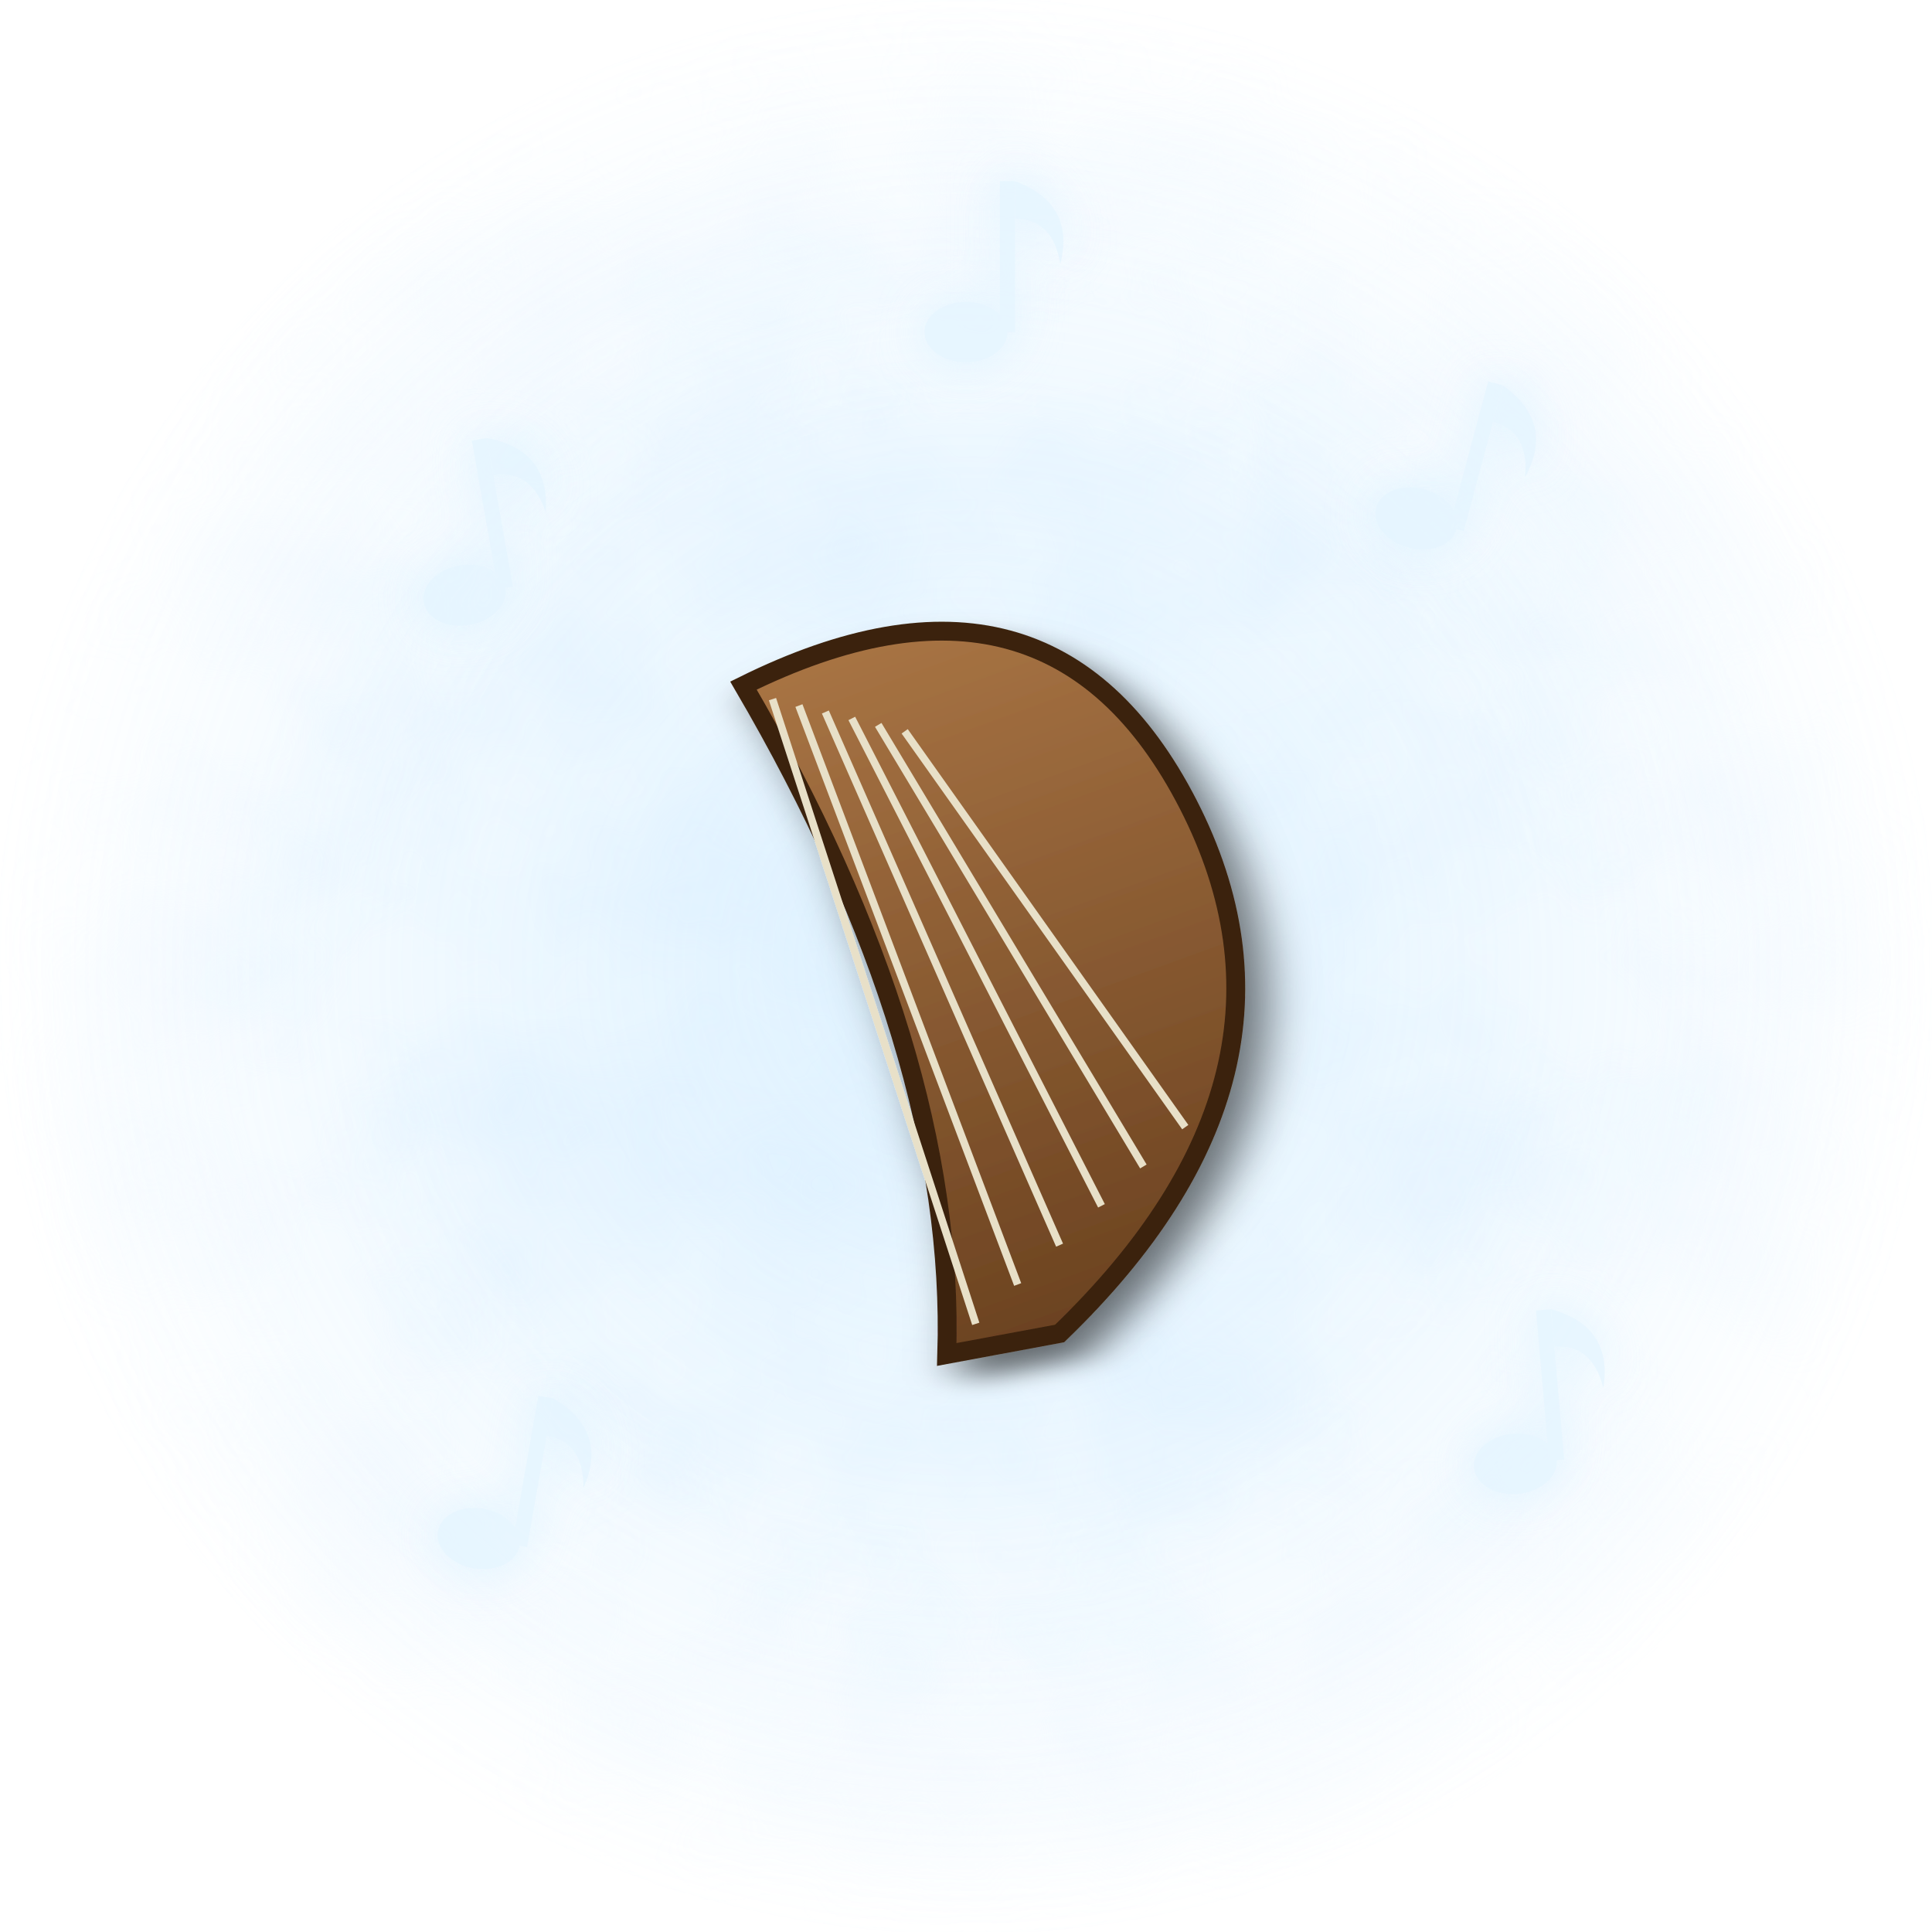
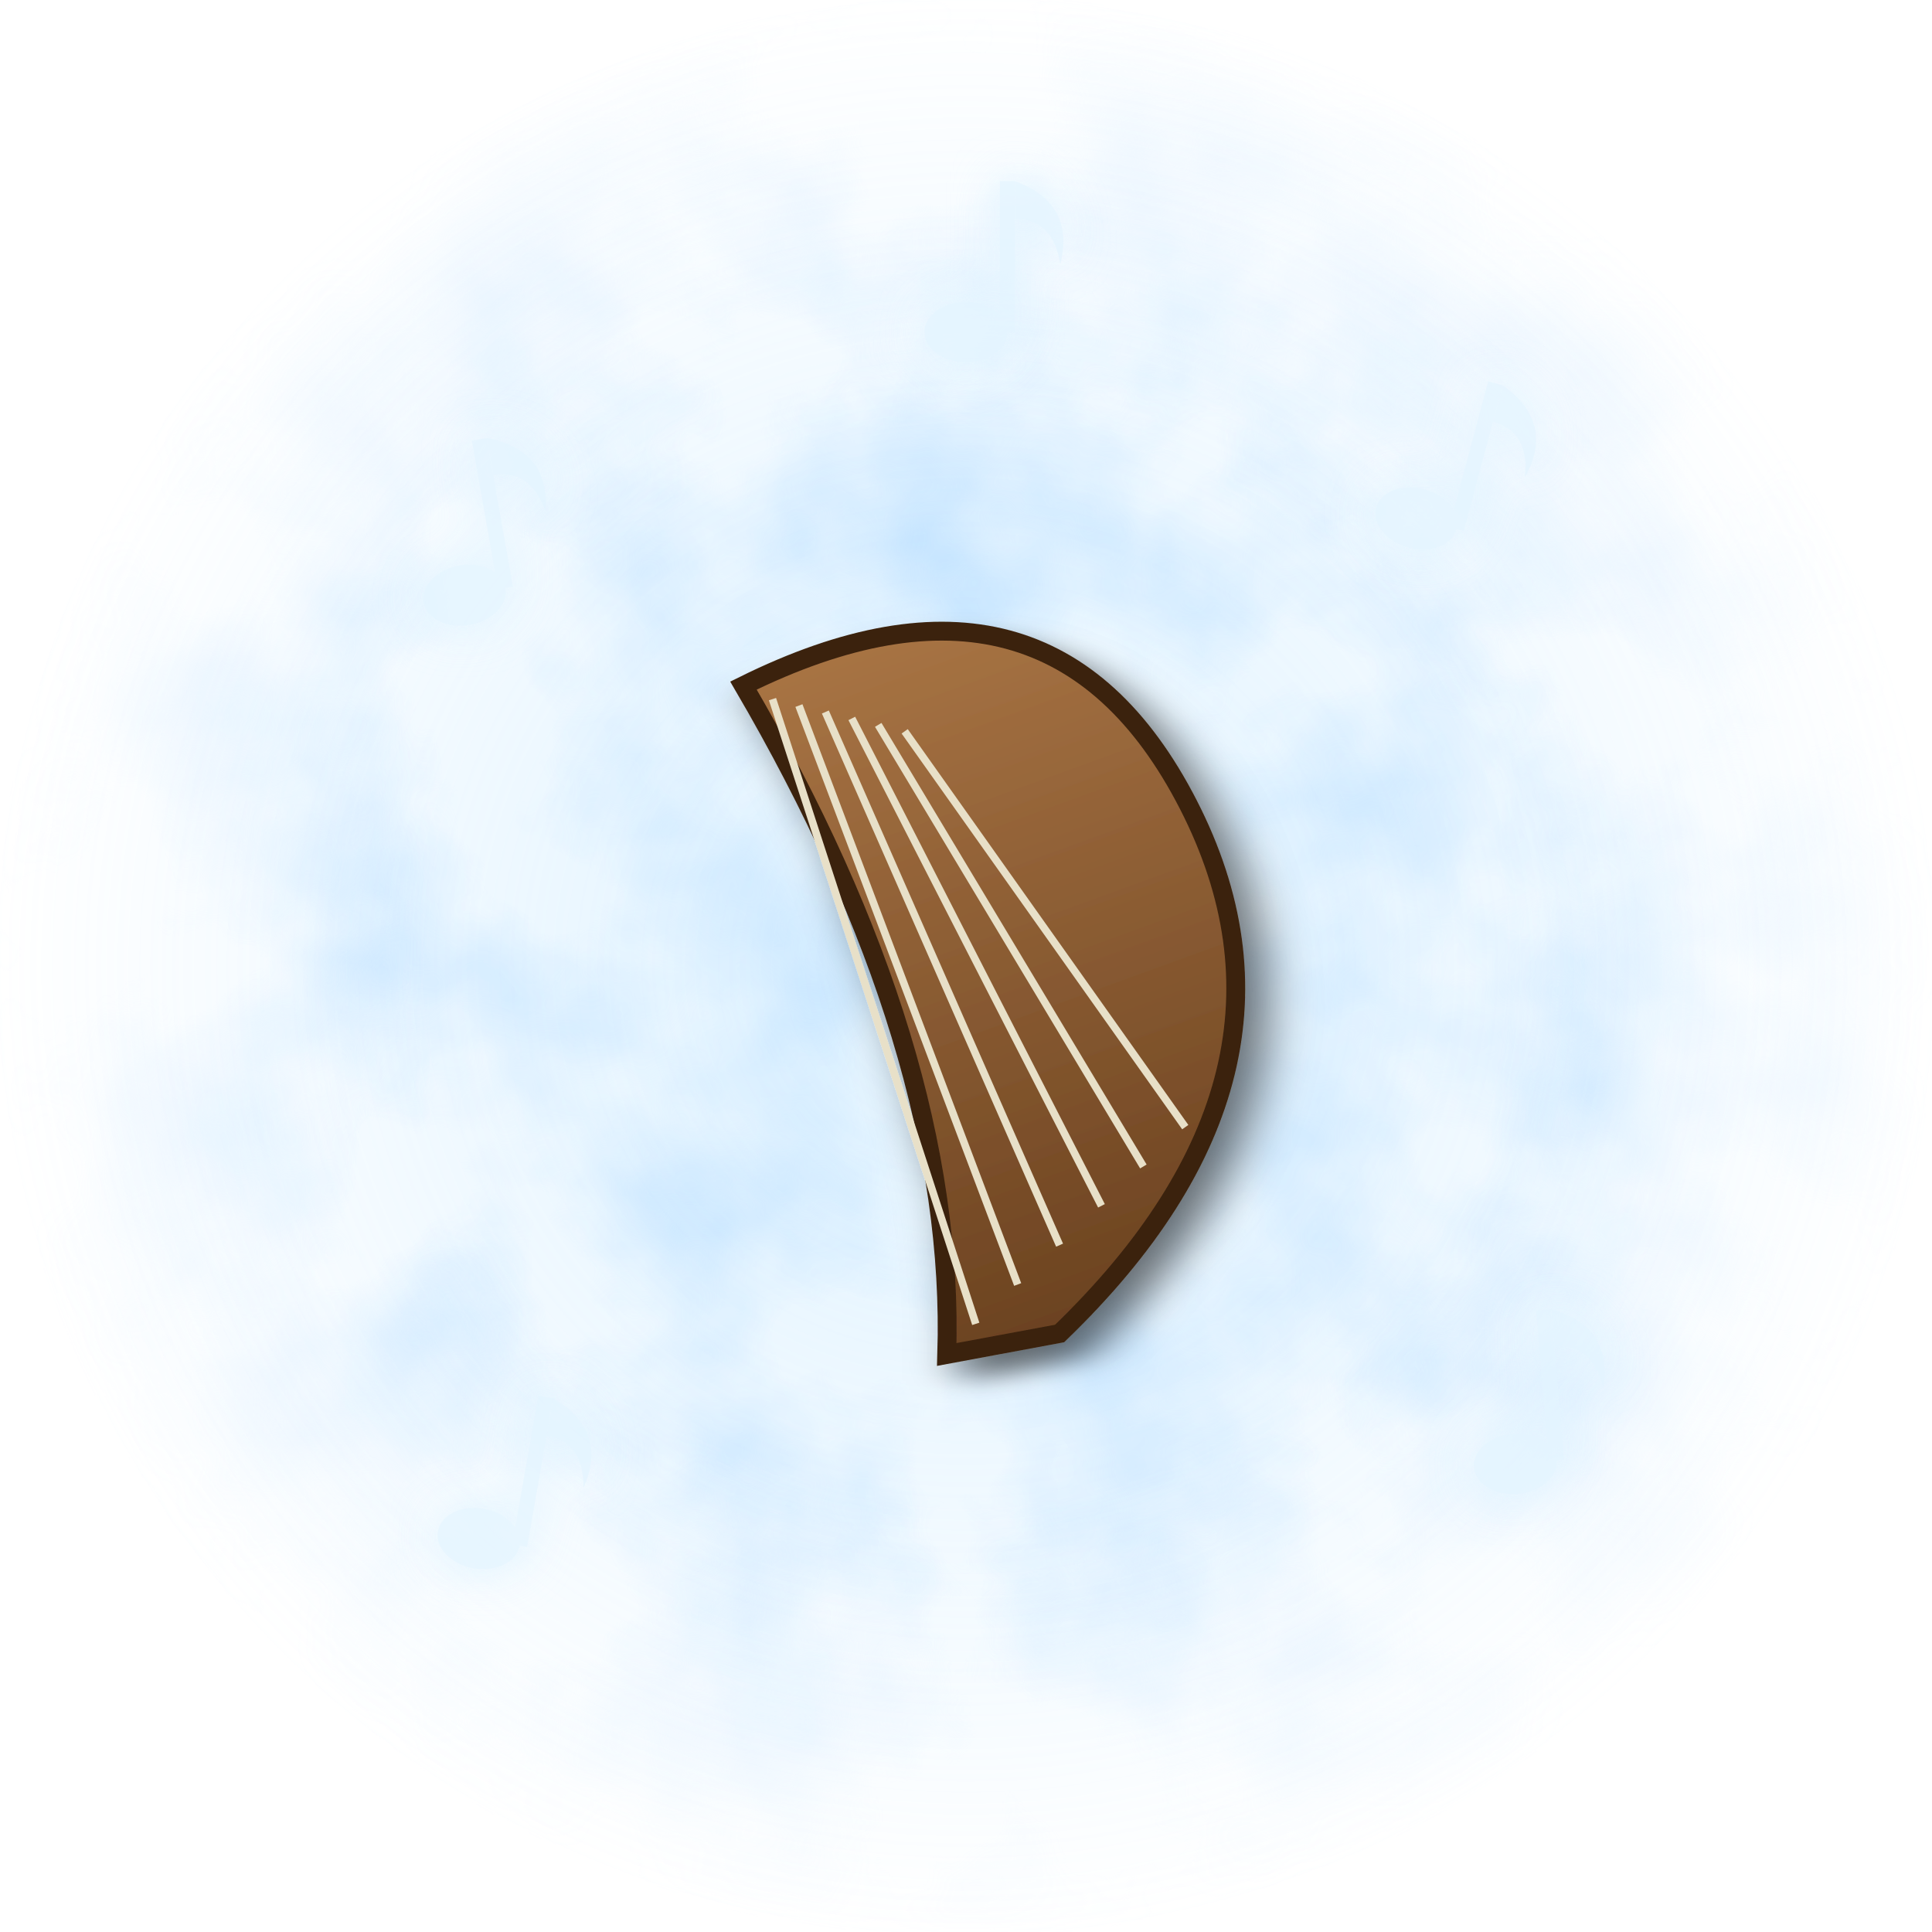
<svg xmlns="http://www.w3.org/2000/svg" width="512" height="512" viewBox="0 0 512 512">
  <defs>
    <radialGradient id="hole" cx="50%" cy="50%" r="60%">
      <stop offset="0" stop-color="#050404" />
      <stop offset="0.6" stop-color="#110d0b" />
      <stop offset="1" stop-color="#2c241e" />
    </radialGradient>
    <linearGradient id="iron" x1="0" y1="0" x2="1" y2="1">
      <stop offset="0" stop-color="#9aa3ab" />
      <stop offset="0.45" stop-color="#5b636b" />
      <stop offset="1" stop-color="#2a2f34" />
    </linearGradient>
    <linearGradient id="rust" x1="0" y1="0" x2="1" y2="1">
      <stop offset="0" stop-color="#8f8a84" />
      <stop offset="0.5" stop-color="#5e5048" />
      <stop offset="1" stop-color="#3a2a22" />
    </linearGradient>
    <linearGradient id="wood" x1="0" y1="0" x2="0" y2="1">
      <stop offset="0" stop-color="#a87444" />
      <stop offset="1" stop-color="#6b4220" />
    </linearGradient>
    <linearGradient id="woodH" x1="0" y1="0" x2="1" y2="0">
      <stop offset="0" stop-color="#a87444" />
      <stop offset="1" stop-color="#6b4220" />
    </linearGradient>
    <linearGradient id="stone" x1="0" y1="0" x2="1" y2="1">
      <stop offset="0" stop-color="#b3ada2" />
      <stop offset="1" stop-color="#6f695f" />
    </linearGradient>
    <linearGradient id="slab" x1="0" y1="0" x2="1" y2="1">
      <stop offset="0" stop-color="#a49d91" />
      <stop offset="1" stop-color="#7b7469" />
    </linearGradient>
    <radialGradient id="ball" cx="35%" cy="32%" r="70%">
      <stop offset="0" stop-color="#d8d2c6" />
      <stop offset="0.5" stop-color="#8f887c" />
      <stop offset="1" stop-color="#3b362f" />
    </radialGradient>
    <radialGradient id="steelBall" cx="35%" cy="30%" r="72%">
      <stop offset="0" stop-color="#f4f7fa" />
      <stop offset="0.35" stop-color="#9aa4ad" />
      <stop offset="1" stop-color="#1e2328" />
    </radialGradient>
    <radialGradient id="spike" cx="40%" cy="38%" r="60%">
      <stop offset="0" stop-color="#e6e2da" />
      <stop offset="0.4" stop-color="#8c8478" />
      <stop offset="1" stop-color="#2a2622" />
    </radialGradient>
    <radialGradient id="silver" cx="40%" cy="35%" r="70%">
      <stop offset="0" stop-color="#ffffff" />
      <stop offset="0.5" stop-color="#c3c9cf" />
      <stop offset="1" stop-color="#6c747c" />
    </radialGradient>
    <radialGradient id="ruby" cx="40%" cy="35%" r="65%">
      <stop offset="0" stop-color="#ff8a8a" />
      <stop offset="1" stop-color="#8a0010" />
    </radialGradient>
    <filter id="rough" x="-10%" y="-10%" width="120%" height="120%">
      <feTurbulence type="fractalNoise" baseFrequency="0.035" numOctaves="3" seed="7" />
      <feDisplacementMap in="SourceGraphic" scale="14" />
    </filter>
    <filter id="rough2" x="-10%" y="-10%" width="120%" height="120%">
      <feTurbulence type="fractalNoise" baseFrequency="0.08" numOctaves="2" seed="2" />
      <feDisplacementMap in="SourceGraphic" scale="6" />
    </filter>
    <filter id="grain" x="0" y="0" width="100%" height="100%">
      <feTurbulence type="fractalNoise" baseFrequency="0.9" numOctaves="2" seed="5" result="n" />
      <feColorMatrix in="n" type="matrix" values="0 0 0 0 0  0 0 0 0 0  0 0 0 0 0  0 0 0 0.35 0" result="a" />
      <feComposite in="a" in2="SourceGraphic" operator="in" result="g" />
      <feMerge>
        <feMergeNode in="SourceGraphic" />
        <feMergeNode in="g" />
      </feMerge>
    </filter>
    <filter id="shadow" x="-20%" y="-20%" width="140%" height="140%">
      <feDropShadow dx="4" dy="6" stdDeviation="5" flood-color="#000" flood-opacity="0.55" />
    </filter>
    <filter id="glow" x="-50%" y="-50%" width="200%" height="200%">
      <feGaussianBlur stdDeviation="6" result="b" />
      <feMerge>
        <feMergeNode in="b" />
        <feMergeNode in="b" />
        <feMergeNode in="SourceGraphic" />
      </feMerge>
    </filter>
    <filter id="blur8">
      <feGaussianBlur stdDeviation="8" />
    </filter>
    <filter id="blur3">
      <feGaussianBlur stdDeviation="3" />
    </filter>
    <radialGradient id="fadeMask" cx="50%" cy="50%" r="50%">
      <stop offset="0.55" stop-color="#fff" />
      <stop offset="1" stop-color="#000" />
    </radialGradient>
    <mask id="fade">
      <rect width="512" height="512" fill="url(#fadeMask)" />
    </mask>
  </defs>
-   <radialGradient id="aura7" cx="50%" cy="50%" r="50%">
+   <radialGradient id="aura50" cx="50%" cy="50%" r="50%">
    <stop offset="0" stop-color="#9fd8ff" stop-opacity="0.35" />
    <stop offset="1" stop-color="#9fd8ff" stop-opacity="0" />
  </radialGradient>
-   <rect width="512" height="512" fill="url(#aura7)" />
-   <filter id="fog8" x="0" y="0" width="100%" height="100%">
+   <rect width="512" height="512" fill="url(#aura50)" />
+   <filter id="fog51" x="0" y="0" width="100%" height="100%" color-interpolation-filters="sRGB">
    <feTurbulence type="fractalNoise" baseFrequency="0.018" numOctaves="4" seed="12" />
-     <feColorMatrix type="matrix" values="0 0 0 0 0.706  0 0 0 0 0.863  0 0 0 0 1  0 0 0 0.8 -0.225" />
+     <feColorMatrix type="matrix" values="0 0 0 0 0.706  0 0 0 0 0.863  0 0 0 0 1  1.1 0 0 0 -0.375" />
  </filter>
-   <rect width="512" height="512" filter="url(#fog8)" mask="url(#fade)" />
+   <rect width="512" height="512" filter="url(#fog51)" mask="url(#fade)" />
  <g filter="url(#shadow)" transform="translate(256 256) rotate(-20)">
    <path d="M-30 -90 Q60 -100 70 -20 Q80 60 -10 100 L-40 95 Q-10 20 -30 -90Z" fill="url(#wood)" stroke="#3a220f" stroke-width="5" />
    <line x1="-24" y1="-84" x2="-30" y2="90" stroke="#e8e0c8" stroke-width="2" />
    <line x1="-18" y1="-80" x2="-16" y2="84" stroke="#e8e0c8" stroke-width="2" />
    <line x1="-12" y1="-76" x2="-2" y2="78" stroke="#e8e0c8" stroke-width="2" />
    <line x1="-6" y1="-72" x2="12" y2="72" stroke="#e8e0c8" stroke-width="2" />
    <line x1="0" y1="-68" x2="26" y2="66" stroke="#e8e0c8" stroke-width="2" />
    <line x1="6" y1="-64" x2="40" y2="60" stroke="#e8e0c8" stroke-width="2" />
  </g>
  <g fill="#e3f4ff" opacity="0.75" filter="url(#glow)">
    <g transform="translate(120 140) rotate(-10)">
      <ellipse cx="0" cy="18" rx="11" ry="8" />
      <rect x="9" y="-22" width="4" height="40" />
      <path d="M13 -22 q16 6 12 22 q-2 -12 -12 -12Z" />
    </g>
    <g transform="translate(380 120) rotate(15)">
      <ellipse cx="0" cy="18" rx="11" ry="8" />
      <rect x="9" y="-22" width="4" height="40" />
      <path d="M13 -22 q16 6 12 22 q-2 -12 -12 -12Z" />
    </g>
    <g transform="translate(400 370) rotate(-5)">
      <ellipse cx="0" cy="18" rx="11" ry="8" />
      <rect x="9" y="-22" width="4" height="40" />
      <path d="M13 -22 q16 6 12 22 q-2 -12 -12 -12Z" />
    </g>
    <g transform="translate(130 390) rotate(10)">
      <ellipse cx="0" cy="18" rx="11" ry="8" />
      <rect x="9" y="-22" width="4" height="40" />
      <path d="M13 -22 q16 6 12 22 q-2 -12 -12 -12Z" />
    </g>
    <g transform="translate(256 70) rotate(0)">
      <ellipse cx="0" cy="18" rx="11" ry="8" />
      <rect x="9" y="-22" width="4" height="40" />
      <path d="M13 -22 q16 6 12 22 q-2 -12 -12 -12Z" />
    </g>
  </g>
</svg>
